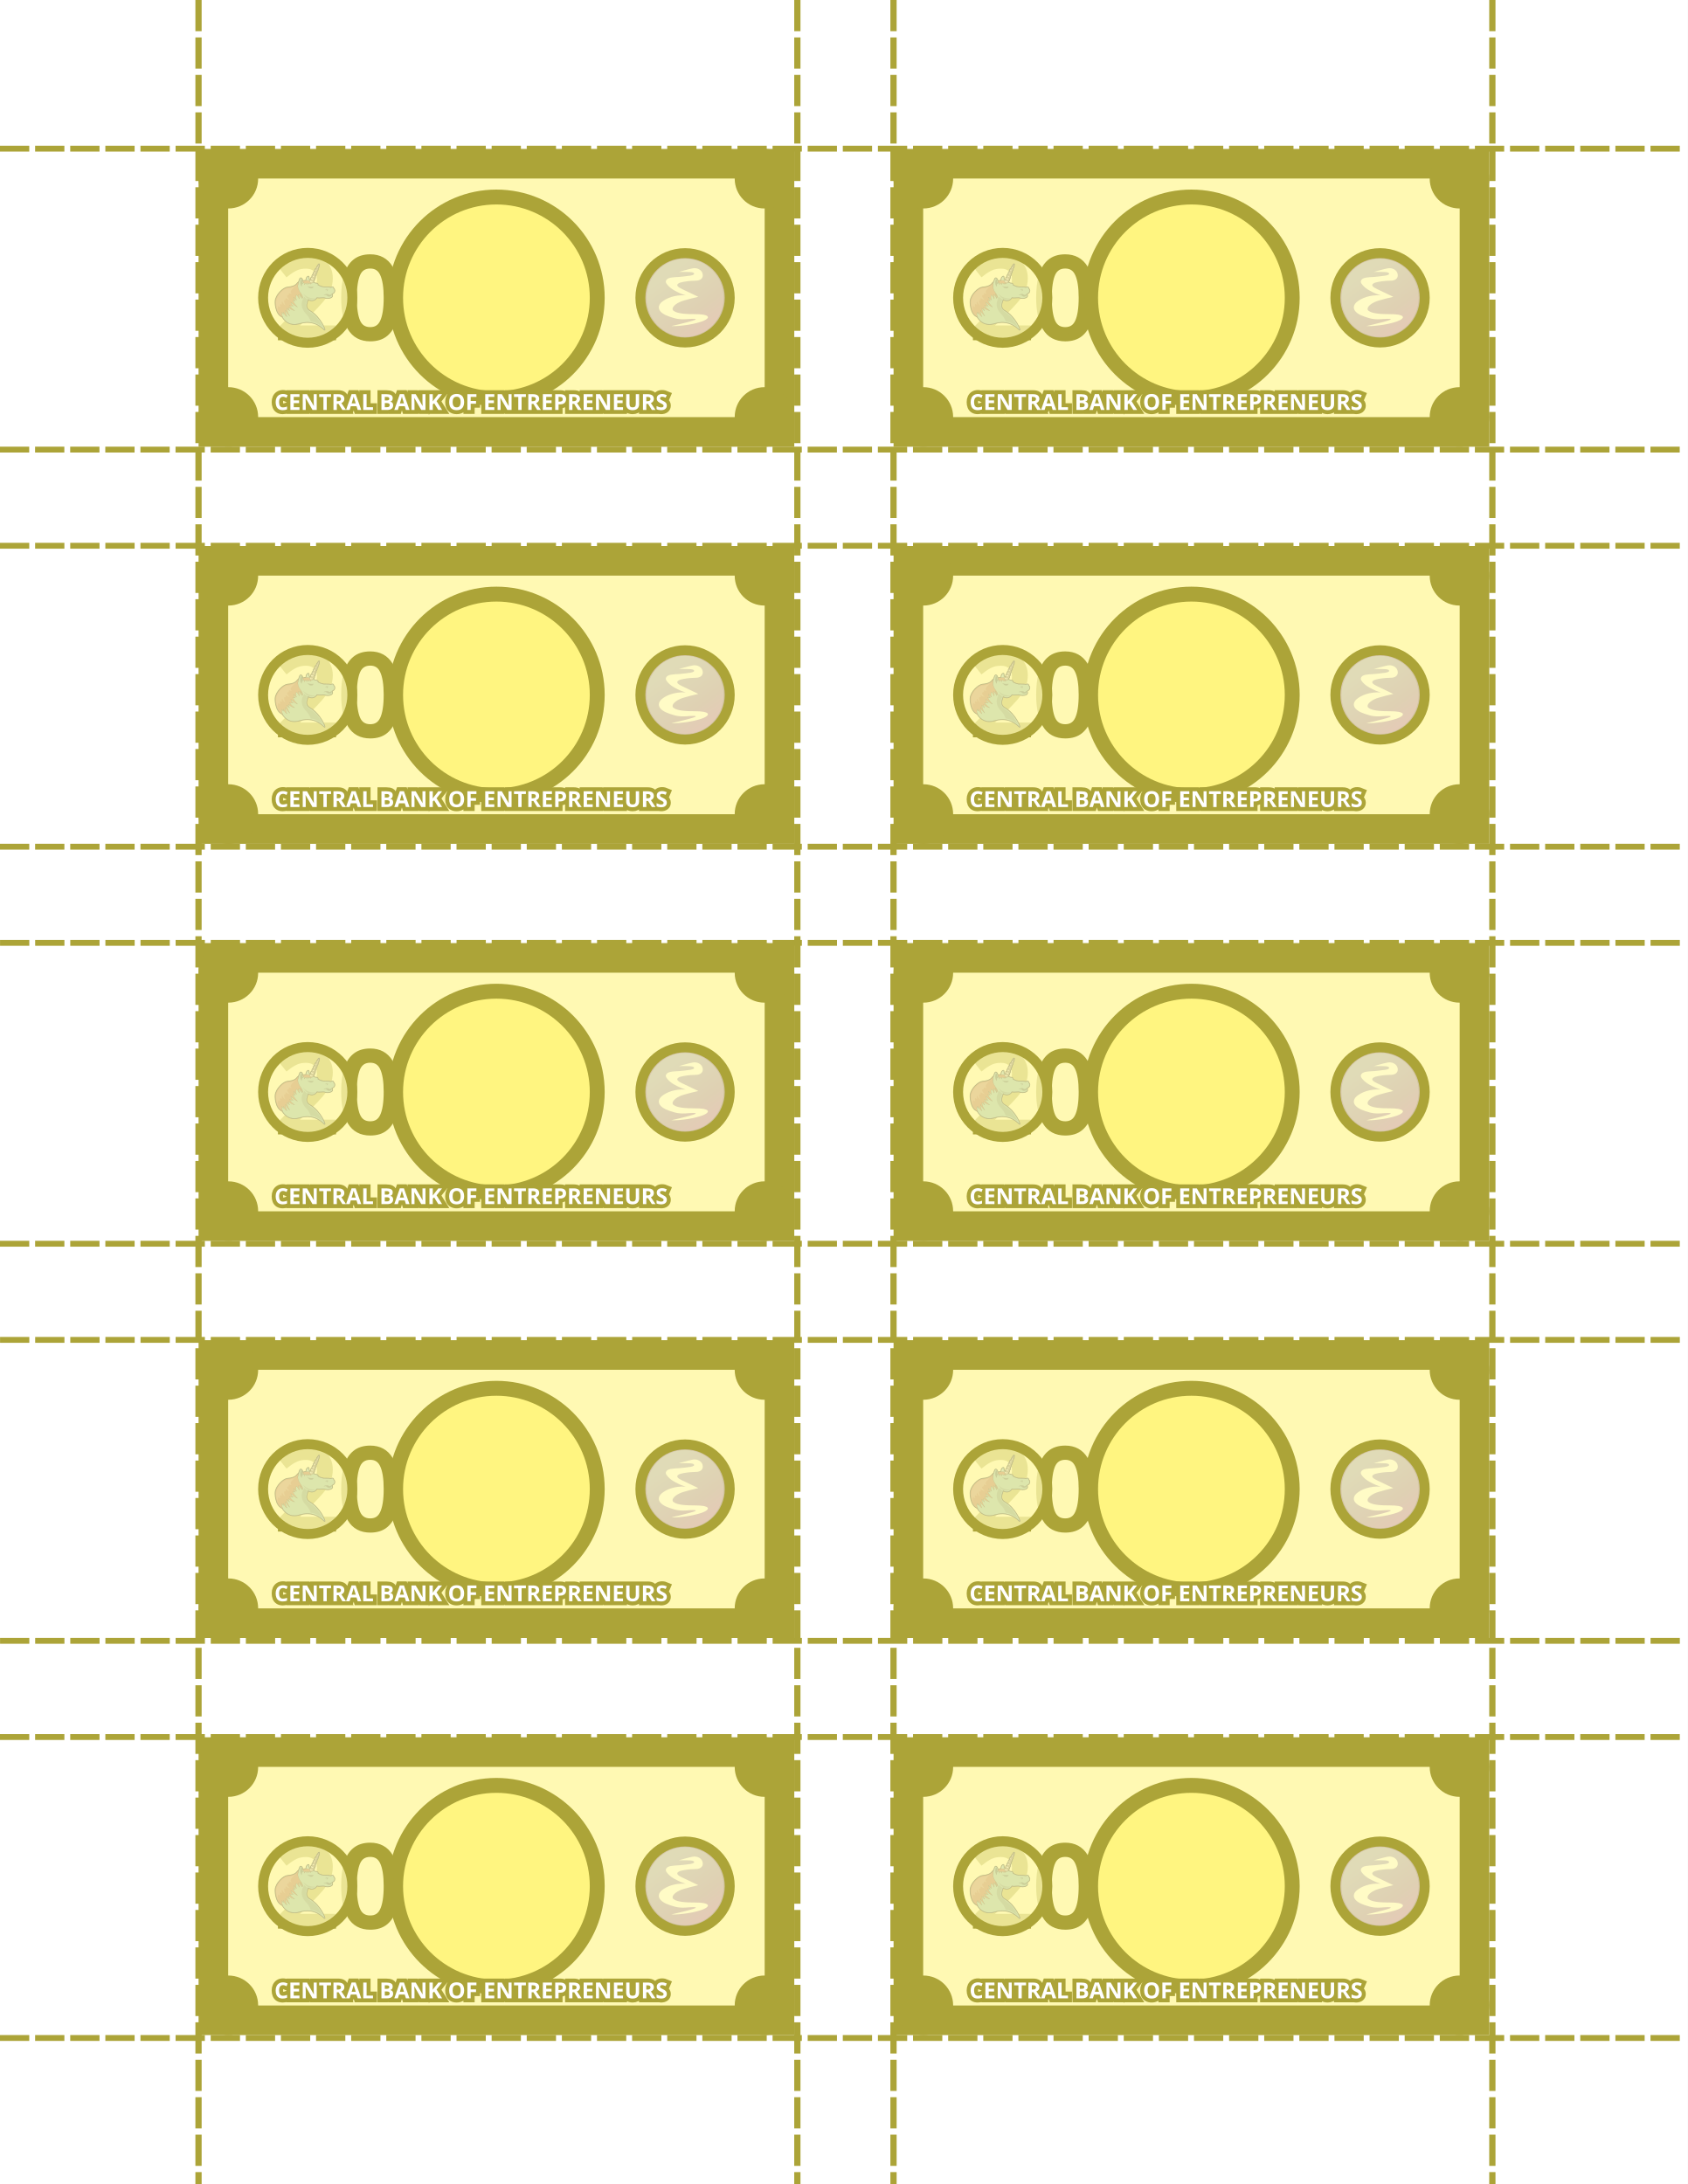
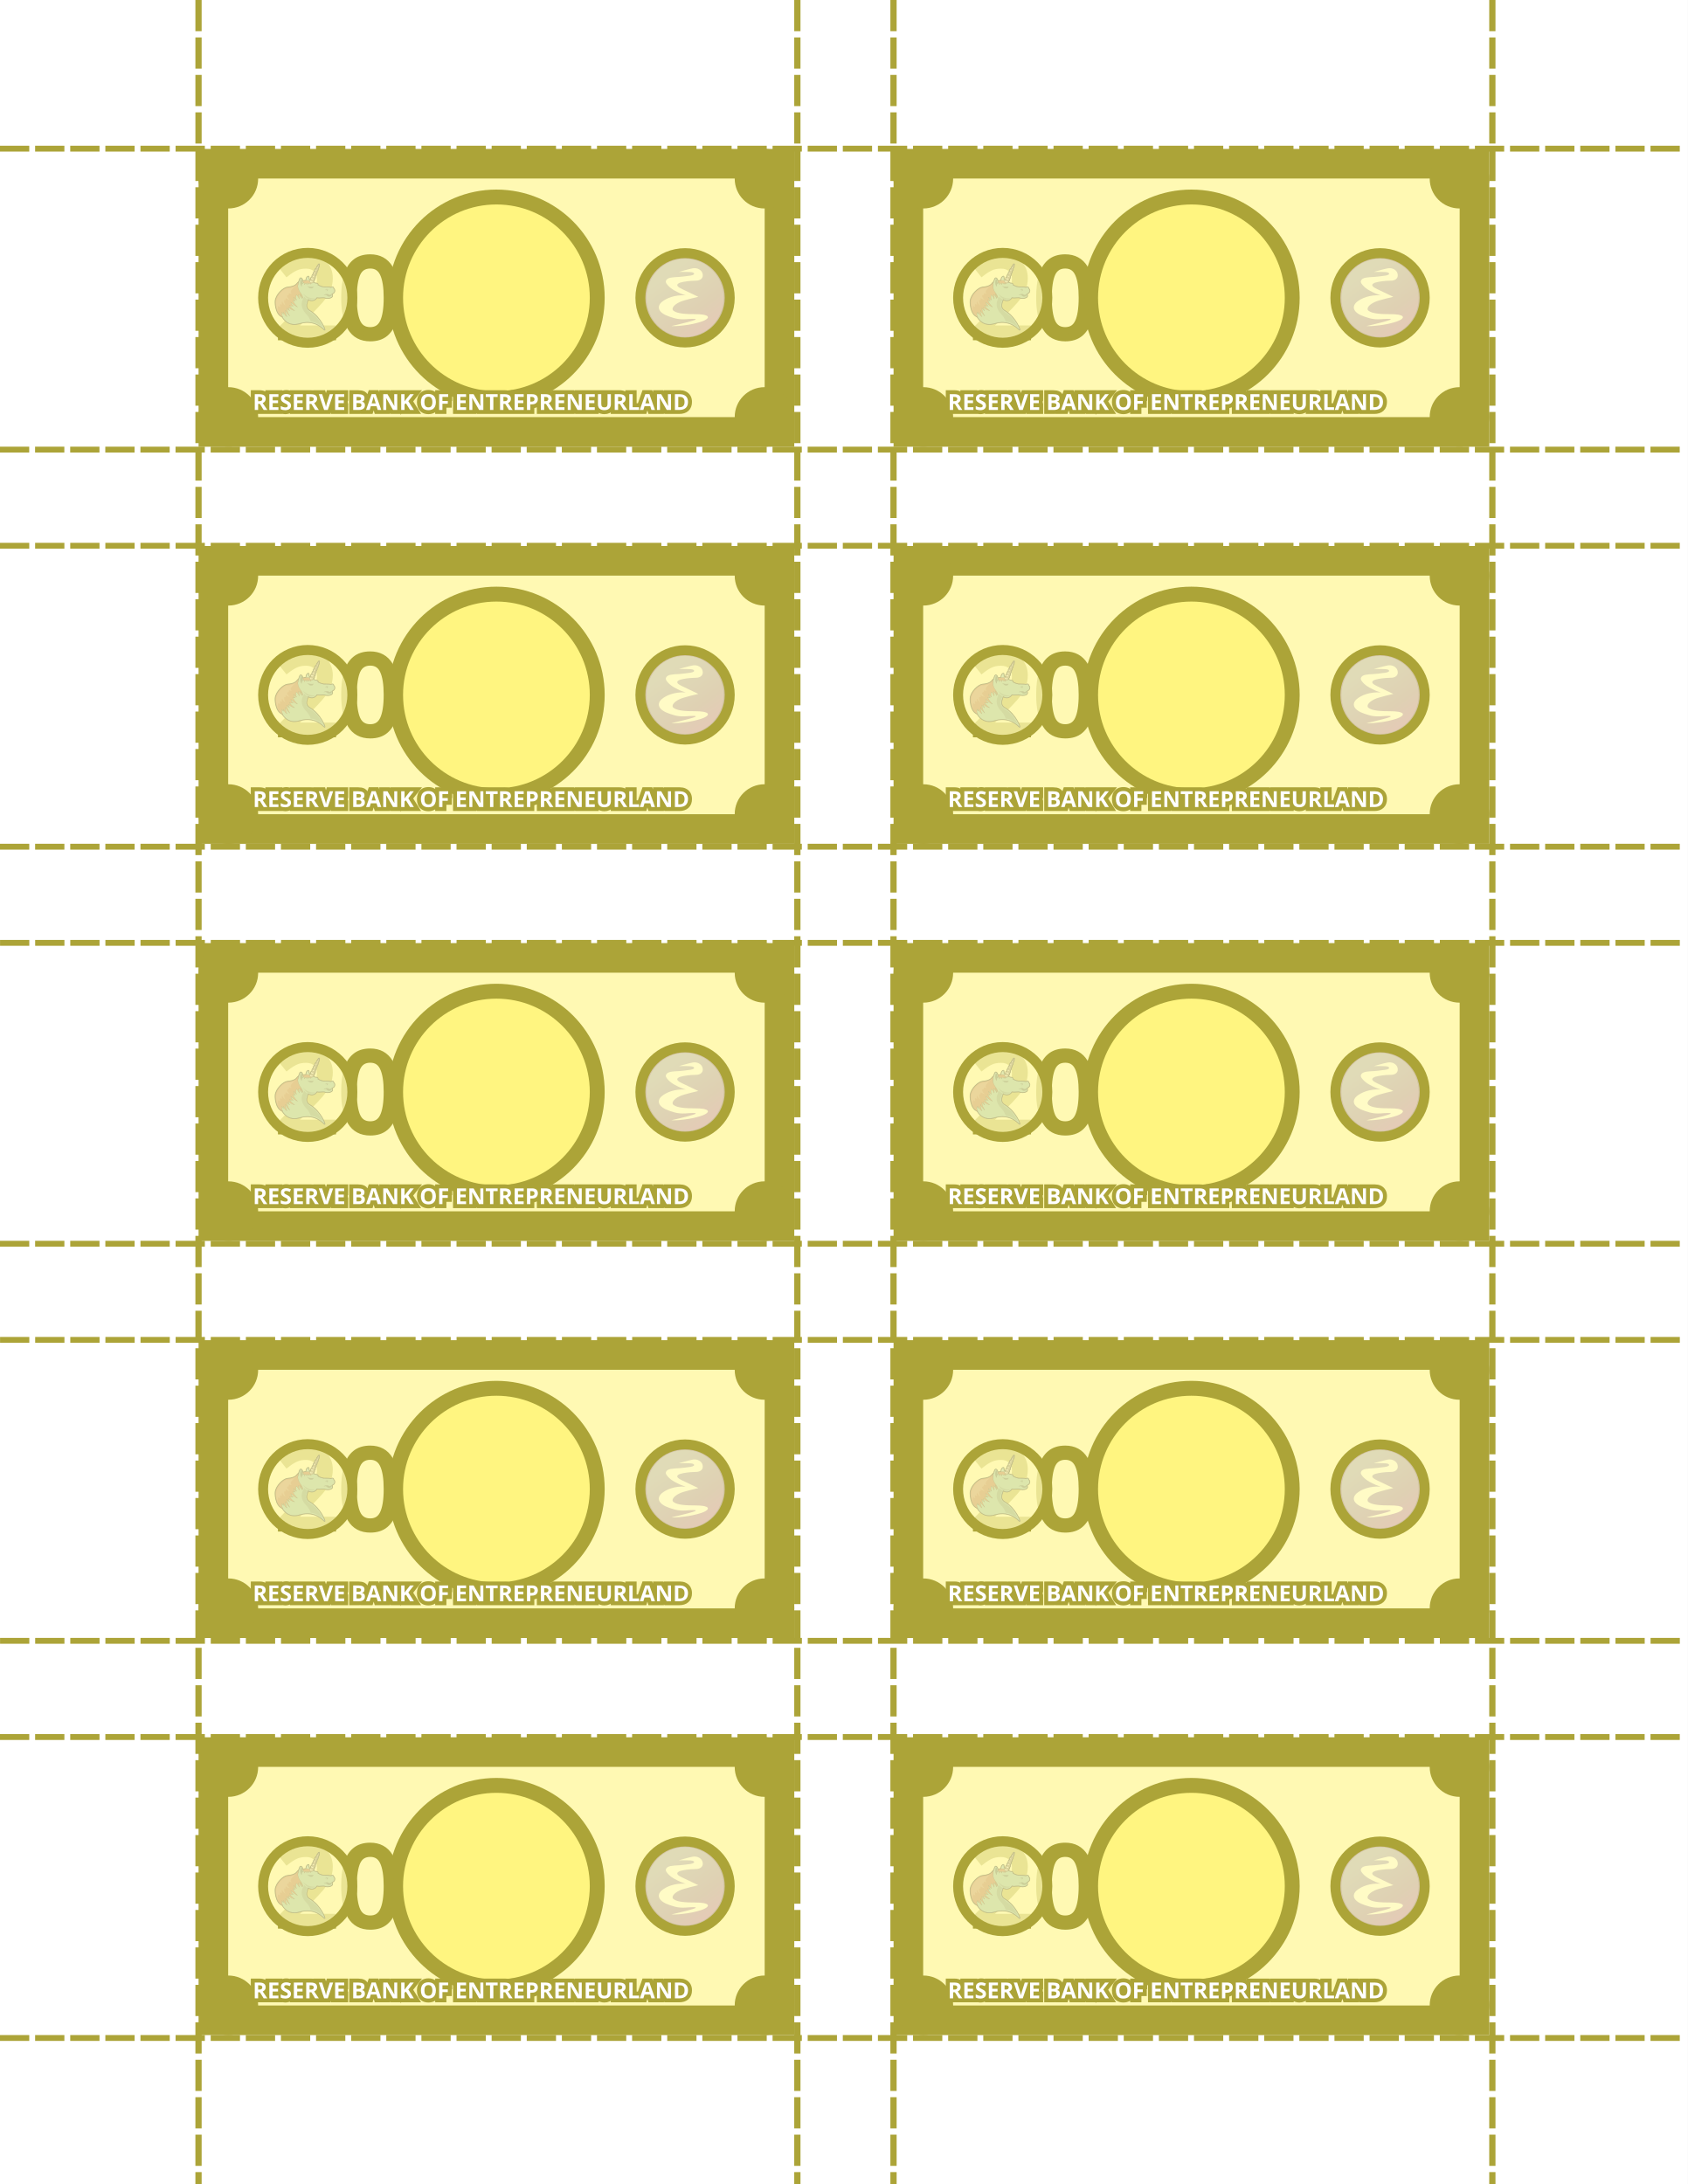
<svg xmlns="http://www.w3.org/2000/svg" xmlns:xlink="http://www.w3.org/1999/xlink" width="8.5in" height="11in" viewBox="0 0 215.9 279.4" version="1.1" id="svg1" xml:space="preserve">
  <defs id="defs1">
    <linearGradient id="swatch81">
      <stop style="stop-color:#c0b640;stop-opacity:1;" offset="0" id="stop81" />
    </linearGradient>
    <linearGradient id="swatch71">
      <stop style="stop-color:#000000;stop-opacity:1;" offset="0" id="stop71" />
    </linearGradient>
    <linearGradient id="swatch70">
      <stop style="stop-color:#ffffff;stop-opacity:1;" offset="0" id="stop70" />
    </linearGradient>
    <linearGradient id="swatch69">
      <stop style="stop-color:#fff580;stop-opacity:1;" offset="0" id="stop69" />
    </linearGradient>
    <linearGradient id="swatch68">
      <stop style="stop-color:#000000;stop-opacity:1;" offset="0" id="stop68" />
    </linearGradient>
    <linearGradient id="swatch67">
      <stop style="stop-color:#fff9b3;stop-opacity:0.75;" offset="0" id="stop67" />
    </linearGradient>
    <linearGradient id="swatch66">
      <stop style="stop-color:#aca438;stop-opacity:1;" offset="0" id="stop66" />
    </linearGradient>
    <linearGradient id="swatch65">
      <stop style="stop-color:#ffffff;stop-opacity:1;" offset="0" id="stop65" />
    </linearGradient>
    <linearGradient id="swatch64">
      <stop style="stop-color:#e48897;stop-opacity:1;" offset="0" id="stop64" />
    </linearGradient>
    <linearGradient id="swatch63">
      <stop style="stop-color:#a44857;stop-opacity:1;" offset="0" id="stop63" />
    </linearGradient>
    <linearGradient id="swatch62">
      <stop style="stop-color:#a44857;stop-opacity:1;" offset="0" id="stop62" />
    </linearGradient>
    <linearGradient id="swatch61">
      <stop style="stop-color:#efb7c0;stop-opacity:0.75;" offset="0" id="stop61" />
    </linearGradient>
    <linearGradient id="swatch47">
      <stop style="stop-color:#0e8547;stop-opacity:1;" offset="0" id="stop47" />
    </linearGradient>
    <linearGradient id="swatch46">
      <stop style="stop-color:#000000;stop-opacity:1;" offset="0" id="stop46" />
    </linearGradient>
    <linearGradient id="swatch42">
      <stop style="stop-color:#0e8547;stop-opacity:1;" offset="0" id="stop42" />
    </linearGradient>
    <linearGradient id="swatch36">
      <stop style="stop-color:#0e8547;stop-opacity:1;" offset="0" id="stop36" />
    </linearGradient>
    <linearGradient id="swatch33">
      <stop style="stop-color:#b8c4cc;stop-opacity:1;" offset="0" id="stop33" />
    </linearGradient>
    <linearGradient id="swatch32">
      <stop style="stop-color:#b8c4cc;stop-opacity:0.75;" offset="0" id="stop32" />
    </linearGradient>
    <linearGradient id="swatch31">
      <stop style="stop-color:#4a5d6b;stop-opacity:1;" offset="0" id="stop31" />
    </linearGradient>
    <linearGradient id="swatch30">
      <stop style="stop-color:#0e8547;stop-opacity:1;" offset="0" id="stop30" />
    </linearGradient>
    <linearGradient id="swatch29">
      <stop style="stop-color:#4a5d6b;stop-opacity:1;" offset="0" id="stop29" />
    </linearGradient>
    <linearGradient id="swatch28">
      <stop style="stop-color:#899caa;stop-opacity:1;" offset="0" id="stop28" />
    </linearGradient>
    <linearGradient id="swatch27">
      <stop style="stop-color:#13a967;stop-opacity:1;" offset="0" id="stop27" />
    </linearGradient>
    <linearGradient id="swatch26">
      <stop style="stop-color:#b1f7d9;stop-opacity:1;" offset="0" id="stop26" />
    </linearGradient>
    <linearGradient id="swatch25">
      <stop style="stop-color:#0e8547;stop-opacity:1;" offset="0" id="stop25" />
    </linearGradient>
    <linearGradient y2="300.74" x2="236.614" y1="-161.851" x1="-122.202" spreadMethod="pad" gradientTransform="matrix(0.08192422,0,0,0.07764193,75.01818,46.24182)" gradientUnits="userSpaceOnUse" id="linearGradient4245" xlink:href="#linearGradient4284" />
    <linearGradient id="linearGradient4284">
      <stop offset="0" style="stop-color:#8381c5;stop-opacity:1" id="stop4286" />
      <stop id="stop4290" style="stop-color:#7e55b3;stop-opacity:0.996" offset="0.566" />
      <stop offset="1" style="stop-color:#a52ecb;stop-opacity:0.992" id="stop4288" />
    </linearGradient>
    <linearGradient y2="66.018" x2="173.945" y1="396.607" x1="447.809" gradientTransform="matrix(0.09251715,0,0,0.09251715,52.23944,23.01467)" gradientUnits="userSpaceOnUse" id="linearGradient4247" xlink:href="#linearGradient4292" />
    <linearGradient id="linearGradient4292">
      <stop id="stop4294" offset="0" style="stop-color:#411f5d;stop-opacity:1" />
      <stop id="stop4296" offset="1" style="stop-color:#5b2a85;stop-opacity:1" />
    </linearGradient>
    <filter height="1.106" y="-0.053" width="1.107" x="-0.054" id="filter4350" style="color-interpolation-filters:sRGB">
      <feGaussianBlur id="feGaussianBlur4352" stdDeviation="8.785" />
    </filter>
    <pattern id="EMFhbasepattern" patternUnits="userSpaceOnUse" width="6" height="6" x="0" y="0" />
    <filter height="1.106" y="-0.053" width="1.107" x="-0.054" id="filter4350-1" style="color-interpolation-filters:sRGB">
      <feGaussianBlur id="feGaussianBlur4352-1" stdDeviation="8.785" />
    </filter>
    <filter height="1.106" y="-0.053" width="1.107" x="-0.054" id="filter4350-1-6" style="color-interpolation-filters:sRGB">
      <feGaussianBlur id="feGaussianBlur4352-1-0" stdDeviation="8.785" />
    </filter>
    <filter height="1.106" y="-0.053" width="1.107" x="-0.054" id="filter4350-1-7" style="color-interpolation-filters:sRGB">
      <feGaussianBlur id="feGaussianBlur4352-1-1" stdDeviation="8.785" />
    </filter>
    <filter height="1.106" y="-0.053" width="1.107" x="-0.054" id="filter4350-1-6-9" style="color-interpolation-filters:sRGB">
      <feGaussianBlur id="feGaussianBlur4352-1-0-9" stdDeviation="8.785" />
    </filter>
    <linearGradient id="linearGradient4-8" gradientTransform="scale(0.9950707,1.004954)" x1="53.657" y1="24.04" x2="98.84" y2="24.04" gradientUnits="userSpaceOnUse">
      <stop offset="0" style="stop-color:#8381c5;stop-opacity:1" id="stop1" />
      <stop id="stop2" style="stop-color:#7e55b3;stop-opacity:0.996" offset="0.566" />
      <stop offset="1" style="stop-color:#a52ecb;stop-opacity:0.992" id="stop3" />
    </linearGradient>
    <filter height="1.106" y="-0.053" width="1.107" x="-0.054" id="filter4350-1-6-9-7" style="color-interpolation-filters:sRGB">
      <feGaussianBlur id="feGaussianBlur4352-1-0-9-2" stdDeviation="8.785" />
    </filter>
    <filter height="1.106" y="-0.053" width="1.107" x="-0.054" id="filter4350-1-7-1" style="color-interpolation-filters:sRGB">
      <feGaussianBlur id="feGaussianBlur4352-1-1-5" stdDeviation="8.785" />
    </filter>
    <filter height="1.106" y="-0.053" width="1.107" x="-0.054" id="filter4350-1-6-9-1" style="color-interpolation-filters:sRGB">
      <feGaussianBlur id="feGaussianBlur4352-1-0-9-6" stdDeviation="8.785" />
    </filter>
    <filter height="1.106" y="-0.053" width="1.107" x="-0.054" id="filter4350-1-7-8" style="color-interpolation-filters:sRGB">
      <feGaussianBlur id="feGaussianBlur4352-1-1-2" stdDeviation="8.785" />
    </filter>
    <filter height="1.106" y="-0.053" width="1.107" x="-0.054" id="filter4350-1-6-9-4" style="color-interpolation-filters:sRGB">
      <feGaussianBlur id="feGaussianBlur4352-1-0-9-5" stdDeviation="8.785" />
    </filter>
    <filter height="1.106" y="-0.053" width="1.107" x="-0.054" id="filter4350-1-7-6" style="color-interpolation-filters:sRGB">
      <feGaussianBlur id="feGaussianBlur4352-1-1-8" stdDeviation="8.785" />
    </filter>
    <clipPath clipPathUnits="userSpaceOnUse" id="clipPath25">
      <rect style="fill:#ff0000;stroke:none;stroke-width:3;stroke-linecap:square;stroke-linejoin:miter;paint-order:stroke markers fill;stop-color:#000000" id="rect25-8" width="78" height="45.033" x="763.613" y="452.824" />
    </clipPath>
    <rect x="74.854" y="-35.632" width="150.536" height="28.174" id="rect17" />
    <rect x="69.606" y="-38.394" width="143.079" height="16.02" id="rect16" />
    <rect x="52.481" y="-37.289" width="204.95" height="16.849" id="rect1" />
    <filter height="1.106" y="-0.053" width="1.107" x="-0.054" id="filter4350-2" style="color-interpolation-filters:sRGB">
      <feGaussianBlur id="feGaussianBlur4352-3" stdDeviation="8.785" />
    </filter>
    <linearGradient xlink:href="#swatch66" id="linearGradient29" x1="24.392" y1="38.343" x2="55.104" y2="38.343" gradientUnits="userSpaceOnUse" />
    <linearGradient xlink:href="#swatch67" id="linearGradient33" x1="59.848" y1="39.704" x2="71.001" y2="39.704" gradientUnits="userSpaceOnUse" />
    <linearGradient xlink:href="#swatch67" id="linearGradient34" x1="9.001" y1="39.704" x2="20.153" y2="39.704" gradientUnits="userSpaceOnUse" />
    <linearGradient xlink:href="#swatch66" id="linearGradient36" x1="9.001" y1="39.704" x2="20.153" y2="39.704" gradientUnits="userSpaceOnUse" />
    <linearGradient xlink:href="#swatch66" id="linearGradient41" gradientUnits="userSpaceOnUse" x1="59.848" y1="39.704" x2="71.001" y2="39.704" />
    <linearGradient xlink:href="#swatch66" id="linearGradient42" x1="259.818" y1="147.28" x2="288.618" y2="147.28" gradientUnits="userSpaceOnUse" />
    <linearGradient xlink:href="#swatch66" id="linearGradient43" x1="0.618" y1="147.28" x2="29.418" y2="147.28" gradientUnits="userSpaceOnUse" />
    <linearGradient xlink:href="#swatch66" id="linearGradient44" x1="259.818" y1="32.08" x2="288.618" y2="32.08" gradientUnits="userSpaceOnUse" />
    <linearGradient xlink:href="#swatch66" id="linearGradient45" x1="2.301" y1="26.399" x2="9.001" y2="26.399" gradientUnits="userSpaceOnUse" />
    <linearGradient xlink:href="#swatch66" id="linearGradient47" x1="190.494" y1="139.7" x2="191.293" y2="139.7" gradientUnits="userSpaceOnUse" />
    <linearGradient xlink:href="#swatch66" id="linearGradient48" x1="101.594" y1="139.7" x2="102.393" y2="139.7" gradientUnits="userSpaceOnUse" />
    <linearGradient xlink:href="#swatch66" id="linearGradient49" x1="113.894" y1="139.7" x2="114.692" y2="139.7" gradientUnits="userSpaceOnUse" />
    <linearGradient xlink:href="#swatch66" id="linearGradient50" x1="24.994" y1="139.7" x2="25.792" y2="139.7" gradientUnits="userSpaceOnUse" />
    <linearGradient xlink:href="#swatch66" id="linearGradient51" x1="-7.3689051e-08" y1="222.219" x2="215.519" y2="222.219" gradientUnits="userSpaceOnUse" />
    <linearGradient xlink:href="#swatch66" id="linearGradient52" x1="-7.3689051e-08" y1="260.72" x2="215.519" y2="260.72" gradientUnits="userSpaceOnUse" />
    <linearGradient xlink:href="#swatch66" id="linearGradient53" x1="0.007" y1="171.411" x2="215.526" y2="171.411" gradientUnits="userSpaceOnUse" />
    <linearGradient xlink:href="#swatch66" id="linearGradient54" x1="0.007" y1="209.912" x2="215.526" y2="209.912" gradientUnits="userSpaceOnUse" />
    <linearGradient xlink:href="#swatch66" id="linearGradient55" x1="2.6836346e-09" y1="159.111" x2="215.525" y2="159.111" gradientUnits="userSpaceOnUse" />
    <linearGradient xlink:href="#swatch66" id="linearGradient56" x1="0.006" y1="120.619" x2="215.539" y2="120.619" gradientUnits="userSpaceOnUse" />
    <linearGradient xlink:href="#swatch66" id="linearGradient57" x1="0" y1="69.818" x2="215.519" y2="69.818" gradientUnits="userSpaceOnUse" />
    <linearGradient xlink:href="#swatch66" id="linearGradient58" x1="0" y1="108.318" x2="215.519" y2="108.318" gradientUnits="userSpaceOnUse" />
    <linearGradient xlink:href="#swatch66" id="linearGradient59" x1="-0.006" y1="57.518" x2="215.519" y2="57.518" gradientUnits="userSpaceOnUse" />
    <linearGradient xlink:href="#swatch66" id="linearGradient60" x1="-0" y1="19.018" x2="215.532" y2="19.018" gradientUnits="userSpaceOnUse" />
    <linearGradient xlink:href="#swatch61" id="linearGradient63" x1="-195.018" y1="-89.68" x2="-94.218" y2="-89.68" gradientUnits="userSpaceOnUse" />
    <linearGradient xlink:href="#swatch65" id="linearGradient65" x1="47.712" y1="122.486" x2="240.438" y2="122.486" gradientUnits="userSpaceOnUse" />
    <linearGradient xlink:href="#swatch66" id="linearGradient68" x1="49.392" y1="122.486" x2="238.758" y2="122.486" gradientUnits="userSpaceOnUse" />
    <linearGradient xlink:href="#swatch69" id="linearGradient69" x1="24.392" y1="38.343" x2="55.104" y2="38.343" gradientUnits="userSpaceOnUse" />
    <linearGradient xlink:href="#swatch66" id="linearGradient79" gradientUnits="userSpaceOnUse" gradientTransform="translate(0.3207898)" x1="30.813" y1="38.343" x2="48.042" y2="38.343" />
    <linearGradient xlink:href="#swatch66" id="linearGradient80" gradientUnits="userSpaceOnUse" gradientTransform="translate(0.3207898)" x1="31.236" y1="38.343" x2="47.619" y2="38.343" />
    <linearGradient xlink:href="#swatch66" id="linearGradient81" x1="0.618" y1="89.68" x2="288.617" y2="89.68" gradientUnits="userSpaceOnUse" />
  </defs>
  <g id="layer4">
    <rect style="fill:#ffffff;fill-opacity:1;stroke:none;stroke-width:0.026;stroke-linecap:square;paint-order:stroke fill markers" id="rect3" width="215.9" height="279.4" x="0" y="0" />
  </g>
  <g id="layer1">
    <g id="g3" transform="matrix(0.2645833,0,0,0.2645833,25.4,19.05)">
      <g id="g1" transform="translate(-0.6175675,-17.68023)">
        <rect style="display:inline;fill:#fff9b3;fill-opacity:1;stroke:url(#linearGradient81);stroke-width:14.313;stroke-dasharray:none;stroke-opacity:1;paint-order:markers fill stroke" id="rect2" width="273.686" height="129.686" x="7.774" y="24.837" />
        <g id="g5" transform="matrix(3.40826,0,0,3.40826,9.145188,-41.00103)" style="display:inline;stroke-width:2.113;stroke-dasharray:none">
          <circle style="fill:url(#linearGradient69);stroke:url(#linearGradient29);stroke-opacity:1;paint-order:markers fill stroke;fill-opacity:1" id="path3" cx="39.748" cy="38.343" r="14.3" />
          <text xml:space="preserve" style="font-style:normal;font-variant:normal;font-weight:bold;font-stretch:normal;font-size:15.648px;font-family:'Overpass Mono';-inkscape-font-specification:'Overpass Mono Bold';text-align:start;writing-mode:lr-tb;direction:ltr;text-anchor:start;fill:url(#linearGradient79);stroke:url(#linearGradient80);stroke-width:0.845;stroke-dasharray:none;paint-order:markers fill stroke" x="39.756" y="43.937" id="text3">
            <tspan id="tspan3" x="39.756" y="43.937" style="font-style:normal;font-variant:normal;font-weight:normal;font-stretch:normal;font-size:15.648px;font-family:'Noto Sans';-inkscape-font-specification:'Noto Sans';text-align:center;text-anchor:middle;fill:url(#linearGradient79);fill-opacity:1;stroke:url(#linearGradient80)">20</tspan>
          </text>
        </g>
        <ellipse style="display:inline;fill:#0e8547;fill-opacity:1;stroke:none;stroke-width:0;stroke-linecap:square;stroke-dasharray:none;stroke-opacity:1;paint-order:stroke fill markers" id="path18" cx="-529.089" cy="-5.522" rx="14.4" ry="0" transform="scale(-1,1)" />
        <ellipse style="display:inline;fill:url(#linearGradient45);fill-opacity:1;stroke-width:0.515;stroke-linecap:square;stroke-dasharray:2.059, 1.03;paint-order:stroke fill markers" id="path15" cx="5.651" cy="26.399" rx="3.35" ry="3.326" transform="matrix(4.299104,0,0,4.329129,-9.276734,-82.20404)" />
        <circle style="fill:url(#linearGradient44);fill-opacity:1;stroke-width:2.221;stroke-linecap:square;stroke-dasharray:8.884, 4.442;paint-order:stroke fill markers" id="path15-8" cx="274.218" cy="32.08" r="14.4" />
        <circle style="fill:url(#linearGradient43);fill-opacity:1;stroke-width:2.221;stroke-linecap:square;stroke-dasharray:8.884, 4.442;paint-order:stroke fill markers" id="path15-8-1" cx="15.018" cy="147.28" r="14.4" />
        <circle style="fill:url(#linearGradient42);fill-opacity:1;stroke-width:2.221;stroke-linecap:square;stroke-dasharray:8.884, 4.442;paint-order:stroke fill markers" id="path15-8-1-2" cx="274.218" cy="147.28" r="14.4" />
      </g>
      <g id="layer1-4" transform="matrix(4.299104,0,0,4.329129,-9.894301,-99.88427)">
        <g id="g2" transform="matrix(0.04694568,0,0,0.04694568,14.47833,37.84008)">
          <path fill="#a04d32" stroke="#000000" stroke-width="3" d="m 64.049,17.456 c -0.205,-3.15 -2.842,-4.366 -5.993,-2.125 -7.22,-1.297 -14.305,-0.687 -17.8,-0.981 -7.662,-1.073 -14.041,-5.128 -14.041,-5.128 0.932,-1.239 0.486,-3.917 -5.498,-4.101 -1.646,-0.542 -3.336,-1.327 -4.933,-1.979 0.544,-1.145 -0.133,-2.836 -0.133,-2.836 2.435,-0.672 2.808,-3.842 1.848,-5.709 3.106,0.084 2.612,-4.718 2.183,-6.381 2.435,-0.923 2.77,-3.831 1.763,-6.129 2.938,-0.671 3.022,-4.114 2.77,-6.548 3.023,-0.168 2.604,-5.457 2.604,-6.549 2.604,-1.679 2.016,-3.946 2.425,-6.573 1.605,-3.25 -0.577,-4.173 -2.116,-0.71 -1.651,3.001 -3.77,4.311 -3.75,6.528 0.755,1.259 -5.625,3.106 -3.61,7.052 -1.428,1.763 -4.785,4.03 -3.592,6.733 -0.606,1.326 -4.888,4.433 -3.041,7.371 -4.03,2.687 -3.79,3.335 -2.938,5.793 -1.147,0.736 -2.318,1.862 -2.995,3.094 -1.32,-1.568 -2.603,-4.429 -2.584,-8.294 0,-3.275 -6.1,0.318 -6.1,6.784 0,0.556 -0.056,1.061 -0.134,1.542 -2.11,0.243 -4.751,0.707 -8.08,1.494 -0.106,0.073 -0.157,0.186 -0.182,0.316 a 8.704,8.704 0 0 1 -0.277,-1.553 c -0.582,-3.79 -4.934,-9.56 -7.057,-2.434 -1.096,2.611 -1.74,4.392 -2.115,5.789 v 0 c 0,0 -0.336,0.226 -0.957,0.61 -2.62,1.622 -3.562,6.686 -13.075,9.883 -3.211,1.079 -7.4,1.945 -12.96,2.395 -9.57,0.773 -27.887,17.314 -29.114,33.097 -0.283,3.964 0.31,13.737 3.596,22.31 l 0.005,0.02 c 0.015,0.042 0.032,0.081 0.048,0.122 0.052,0.134 0.103,0.267 0.156,0.398 0.28,0.718 0.579,1.405 0.895,2.062 1.885,4.028 4.46,7.59 7.934,9.882 a 25.252,25.252 0 0 0 4.372,2.762 c 5.907,9.749 18.442,22.252 42.075,14.859 36.255,-10.284 56.263,13.809 58.568,15.5 3.399,3.433 -8.786,-29.835 -34.587,-44.788 -15.253,-8.322 -5.678,-22.656 -4.585,-27.718 0,0 12.227,8.557 21.087,-4.52 8.004,2.062 13.367,-1.462 20.25,1.03 4.184,1.833 21.77,0.726 15.235,-9.104 4.11,-2.683 4.544,-1.815 6.6,-5.9 1.104,-4.952 -1.403,-6.012 -2.167,-7.366 z m -70.293,-13.299 c -0.041,0.018 -0.086,0.04 -0.125,0.056 0.039,-0.034 0.075,-0.062 0.115,-0.102 z m -13.413,4.523 c -0.073,0.429 -0.143,0.829 -0.212,1.216 0.037,-0.832 0.085,-1.714 0.143,-2.646 0.024,0.435 0.05,0.904 0.069,1.43 z m 10.693,-6.333 c 0.746,1.124 1.662,2.179 1.662,2.179 0,0 -0.875,-0.79 -1.662,-2.179 z" id="path1-1" />
          <path fill="#77aa99" stroke="#000000" stroke-width="0.5" d="m -62.902,75.642 c 0,0 10.02,36.105 46.549,24.68 36.255,-10.284 56.263,13.809 58.568,15.5 3.399,3.433 -8.786,-29.835 -34.587,-44.788 -15.253,-8.322 -5.678,-22.656 -4.585,-27.718 0,0 12.227,8.557 21.087,-4.52 8.004,2.062 13.367,-1.462 20.25,1.03 4.184,1.833 21.77,0.726 15.235,-9.104 4.11,-2.683 4.544,-1.815 6.6,-5.9 1.105,-4.952 -1.402,-6.011 -2.166,-7.366 -0.205,-3.15 -2.842,-4.366 -5.993,-2.125 -7.22,-1.297 -14.305,-0.687 -17.8,-0.981 -7.662,-1.073 -14.041,-5.128 -14.041,-5.128 0.932,-1.239 0.486,-3.917 -5.498,-4.101 -3.287,-1.082 -6.752,-3.136 -9.288,-3.162 -2.567,0 -2.914,-2.537 -2.914,-2.537 -1.606,-0.87 -3.924,-4.252 -3.9,-9.438 0,-3.275 -6.098,0.318 -6.098,6.784 0,6.466 -5.818,7.758 -5.818,7.758 0,0 -2.55,-2.281 -2.855,-5.958 -0.582,-3.79 -4.934,-9.56 -7.057,-2.434 -3.226,7.646 -3.485,9.43 -4.115,13.154 -1.31,7.711 -0.345,8.012 -0.345,8.012 l -32.824,23.43 z" id="path2-13" />
          <path fill="#314b49" stroke="#314b49" stroke-width="0.75" stroke-linecap="round" stroke-linejoin="round" d="m 14.76,14.222 c 1.549,-0.562 0.897,-0.415 1.153,-0.581 -2.96,0.575 -9.635,0.614 -14.317,-1.133 0.392,0.23 2.568,0.962 2.845,1.128 0.218,0.715 0.1,1.438 2.932,2.709 2.559,0.793 5.845,0.461 6.835,-0.529 0.109,-1.684 0.126,-1.065 0.553,-1.594 z" id="path3-5" />
          <path fill="#314b49" stroke="#314b49" stroke-width="0.5" d="m 47.129,33.368 c -2.83,-2.085 -4.881,-0.264 -6.47,-0.413 0.99,-0.645 3.763,-2.062 8.246,-2.062 2.532,0 3.879,2.196 5.57,2.207 1.14,0.007 4.472,-1.71 5.14,-2.378 -0.97,0.838 0.454,1.755 -0.49,3.003 -0.281,0.359 -0.836,1.511 -2.662,2.051 -2.05,0.971 -5.411,1.762 -9.334,-2.408 z" id="path4" />
          <path fill="#314b49" d="m -14.418,-4.578 c 0,0 -3.355,7.996 0.312,15.329 3.667,7.333 0.522,-6.829 4.688,-4.162 3.397,0.385 -2.387,-3.215 -2.033,-7.819 -0.176,-2.892 -1.77,-5.194 -2.967,-3.348 z m 64.404,26.384 c 0,1.121 -1.363,2.03 -3.045,2.03 3.573,-1.121 -0.201,-4.653 -3.045,-2.03 0,-1.121 1.363,-2.03 3.045,-2.03 1.682,0 3.045,0.909 3.045,2.03 z" id="path5" />
          <path fill="#314b49" d="m 44.819,19.222 c 3.772,-0.231 6.336,0.323 5.536,3.138 0.548,-1.126 1.292,-2.83 -1.046,-3.507 -1.746,-0.388 -3.3,-0.378 -4.49,0.369 z" id="path6" />
          <path fill="#a04d32" stroke="#000000" stroke-width="0.5" d="m -9.421,40.623 c 0,-3.521 -1.51,-7.166 -7.04,-14.583 -1.635,-2.192 -2.62,-4.336 -3.211,-6.275 -1.401,-3.295 -3.426,-8.019 -0.613,-17.233 0,0 0.62,-0.384 0,0 -2.62,1.622 -3.562,6.686 -13.075,9.883 -3.211,1.079 -7.4,1.945 -12.96,2.395 -9.568,0.773 -27.886,17.314 -29.113,33.097 -0.283,3.964 0.31,13.737 3.596,22.31 l 0.005,0.02 c 0.015,0.042 0.032,0.081 0.048,0.122 0.052,0.134 0.103,0.267 0.156,0.398 0.28,0.718 0.579,1.405 0.895,2.062 1.885,4.028 4.46,7.59 7.934,9.882 3.084,2.404 5.606,3.306 5.606,3.306 -2.588,-3.578 -3.77,-7.562 -2.263,-12.32 0.65,2.637 1.903,4.162 3.646,4.777 -0.615,-1.884 -0.827,-3.549 0,-4.651 2.567,6.734 5.353,9.031 8.17,10.686 -2.63,-4.914 -4.031,-10.005 -3.77,-15.337 2.569,6.028 6.596,9.945 10.56,13.954 -3.78,-5.966 -6.911,-12.104 -6.977,-19.046 1.693,2.778 3.935,4.932 6.6,6.601 -1.683,-2.709 -2.505,-5.51 -2.263,-8.423 4.424,4.945 9.36,6.607 14.332,8.046 -5.197,-3.625 -9.843,-7.537 -12.32,-12.572 2.972,1.464 5.948,1.693 8.926,1.383 -3.706,-1.872 -5.07,-5.252 -5.783,-9.052 5.177,5.279 10.587,8.827 16.09,11.692 -5.455,-5.26 -9.478,-10.65 -11.565,-16.218 2.1,1.18 4.157,1.736 6.16,1.509 -2.766,-3.124 -3.465,-6.182 -4.211,-9.241 2.637,3.916 4.959,6.022 7.103,7.103 -2.19,-4.482 -2.034,-8.432 -0.503,-12.068 2.524,1.675 4.902,4.295 6.915,9.303 0.73,-2.386 -0.447,-6.364 -1.886,-10.56 2.175,0.622 4.779,3.351 8.17,9.932 -0.33,-3.865 -2.138,-7.775 -4.147,-11.692 3.027,3.51 7.557,12.713 6.788,10.81 z" id="path7" />
          <path fill="#796958" stroke="#000000" stroke-width="0.5" d="m 6.92,1.565 c 0,0 -0.252,7.472 6.717,2.603 3.61,0.084 2.015,-3.862 2.015,-3.862 2.435,-0.672 2.808,-3.842 1.848,-5.709 3.106,0.084 2.612,-4.718 2.183,-6.381 2.435,-0.923 2.77,-3.831 1.763,-6.129 2.938,-0.671 3.022,-4.114 2.77,-6.548 3.023,-0.168 2.604,-5.457 2.604,-6.549 2.604,-1.679 2.016,-3.946 2.425,-6.573 1.605,-3.25 -0.577,-4.173 -2.116,-0.71 -1.651,3.001 -3.77,4.311 -3.75,6.528 0.755,1.259 -5.625,3.106 -3.61,7.052 -1.428,1.763 -4.785,4.03 -3.592,6.733 -0.606,1.326 -4.888,4.433 -3.041,7.371 -4.03,2.687 -3.79,3.335 -2.938,5.793 -2.155,1.38 -4.41,4.131 -3.278,6.381 z" id="path8" />
          <path fill="#ffffff" d="m 24.744,-33.698 c 0,0 -0.735,1.324 -0.735,2.133 0,0.809 2.185,0.568 2.927,-0.227 -1.625,0.024 -2.965,0.289 -2.192,-1.906 z m -4.261,6.27 c 0,0 -0.812,1.068 -0.183,2.316 0.392,0.98 2.807,0.962 3.549,0.167 -1.625,0.024 -4.14,-0.287 -3.366,-2.483 z m -3.135,6.455 c 0,0 -0.998,1.346 -0.492,2.602 0,0.809 2.838,0.956 3.58,0.161 -1.625,0.022 -3.645,-0.489 -3.088,-2.763 z m -3.078,7.162 c 0,0 -1.402,1.542 -0.148,2.945 1.438,0.809 3.744,0.049 4.486,-0.746 -1.625,0.022 -4.894,0.076 -4.337,-2.199 z m -3.004,5.721 c 0,0 -1.575,1.414 -0.02,3.312 1.438,0.809 4.57,0.198 5.312,-0.597 -1.624,0.024 -5.99,-1.346 -5.292,-2.715 z m -3.147,6.741 c 0,0 -1.403,1.542 -0.15,2.945 1.439,0.809 6.037,-0.186 6.779,-0.981 -1.625,0.023 -7.185,0.311 -6.63,-1.964 z" id="path9" />
          <path fill="#a04d32" stroke="#000000" stroke-width="0.5" d="m 7.002,1.679 c -0.45,-0.45 -0.534,-0.896 -0.367,-1.718 0,0 0.369,-4.107 -16.333,-0.158 -1.072,0.74 2.396,4.722 2.396,4.722 0,0 0.418,0.215 1.047,-0.415 0.253,1.123 0.852,4.081 0.233,4.579 1.245,-0.771 1.868,-1.946 1.676,-4.125 2.122,0.461 3.742,1.64 4.692,3.779 0.304,-1.4 0.603,-2.799 -0.384,-4.126 2.182,0.285 3.88,1.496 5.362,3.124 0.22,-0.933 0.354,-1.883 0,-2.931 1.39,0.473 2.587,1.607 3.71,2.988 0,0 0.21,-3.862 -2.032,-5.719 z" id="path10" />
          <path opacity="0.26" d="m -9.02,29.325 c 0,0 6.76,13.59 17.595,13.991 10.834,0.401 10.834,-2.73 10.834,-2.73 0,0 -15.527,3.048 -28.43,-11.261 z m 3.155,7.694 c 2.279,3.104 4.856,5.221 7.722,6.382 0,0 -7.365,11.108 -3.611,20.023 3.754,8.915 13.125,11.053 23.32,21.249 7.943,7.942 17.159,24.961 17.159,24.961 0,0 -17.834,-14.176 -29.42,-13.479 0,0 -2.687,-9.668 -10.585,-17.566 -11.244,-11.245 -16.168,-25.875 -4.585,-41.57 z" id="path11" />
          <path opacity="0.18" fill="#ffffff" d="m -24.633,9.634 c -3.874,2.501 -8.42,7.096 -24.415,8.083 -17.05,6.784 -27.433,26.685 -23.777,40.464 1.348,7.317 3.89,14.18 3.89,14.18 -0.885,-5.919 -1.381,-11.397 1.035,-13.599 1.435,2.384 2.969,2.468 4.507,2.479 -1.59,-2.404 -1.788,-4.808 0,-7.212 1.489,1.525 2.992,1.881 4.507,1.353 -2.128,-2.449 -1.867,-4.848 0,-7.211 1.388,5.022 4.462,7.453 7.662,9.689 -2.208,-4.333 -4.166,-8.672 -2.93,-13.07 1.323,0.729 2.595,0.644 3.83,0 -1.256,-1.576 -0.924,-3.153 0,-4.732 2.948,3.04 6.214,3.724 9.466,4.507 -2.661,-2.454 -5.543,-4.527 -6.761,-9.465 1.5,-1.811 3.269,-2.685 5.408,-2.253 -1.901,-1.167 -1.65,-2.543 0,-4.057 2.089,1.104 4.195,1.352 6.31,1.127 -2.807,-1.68 -8.424,-4.994 11.269,-20.283 z" id="path12" />
          <path opacity="0.27" fill="#ffffff" d="m 1.928,-9.222 c 0.996,-0.963 1.146,-0.65 0.854,0.285 -0.982,2.36 0.353,4.647 0.797,6.206 l -3.871,0.114 c 0.108,-2.271 0.247,-4.794 2.22,-6.605 z" id="path13" />
        </g>
        <circle style="display:inline;fill:url(#linearGradient34);fill-opacity:1;stroke:url(#linearGradient36);stroke-width:1.117;stroke-dasharray:none;stroke-opacity:1;paint-order:markers fill stroke" id="path3-4-7-4" cx="14.577" cy="39.704" r="5.018" />
      </g>
      <g id="layer2" transform="translate(-0.6175675,-17.68023)">
        <circle style="display:none;fill:none;fill-opacity:1;stroke:url(#linearGradient63);stroke-width:1.911;stroke-dasharray:none;stroke-opacity:1;paint-order:markers fill stroke" id="path14" cx="-144.618" cy="-89.68" r="49.444" transform="scale(-1)" />
      </g>
      <g id="layer3" transform="matrix(4.304015,0,0,4.304015,-46.38746,-98.88716)">
        <g id="g14" transform="matrix(0.2044438,0,0,0.2044438,49.91265,30.12353)">
          <path style="opacity:0.405;fill:#211f46;fill-opacity:0.996;stroke:#0a0b1b;stroke-width:8.533;stroke-miterlimit:4;stroke-dasharray:none;stroke-opacity:1;filter:url(#filter4350-2)" id="path4233" d="m 491.669,257.759 c 0,131.794 -105.76,238.635 -236.222,238.635 -130.462,0 -236.222,-106.84 -236.222,-238.635 0,-131.794 105.76,-238.635 236.222,-238.635 130.462,0 236.222,106.84 236.222,238.635 z" transform="matrix(0.09251715,0,0,0.09251715,52.23944,23.01467)" />
          <path d="m 97.727,46.862 c 0,12.193 -9.785,22.078 -21.855,22.078 -12.07,0 -21.855,-9.885 -21.855,-22.078 0,-12.193 9.785,-22.078 21.855,-22.078 12.07,0 21.855,9.885 21.855,22.078 z" id="path4235" style="fill:url(#linearGradient4245);fill-opacity:1;stroke:url(#linearGradient4247);stroke-width:1.25;stroke-miterlimit:4;stroke-dasharray:none;stroke-opacity:1" />
          <path d="m 68.361,62.37 c 0,0 1.85,0.131 4.231,-0.079 0.964,-0.085 4.624,-0.444 7.361,-1.045 0,0 3.337,-0.714 5.122,-1.372 1.868,-0.688 2.884,-1.272 3.342,-2.1 -0.02,-0.17 0.141,-0.771 -0.72,-1.132 -2.202,-0.924 -4.756,-0.757 -9.809,-0.864 -5.604,-0.193 -7.468,-1.131 -8.461,-1.886 -0.952,-0.766 -0.473,-2.887 3.607,-4.755 2.055,-0.995 10.113,-2.83 10.113,-2.83 -2.714,-1.341 -7.774,-3.699 -8.814,-4.208 -0.912,-0.447 -2.372,-1.119 -2.689,-1.933 -0.359,-0.781 0.847,-1.454 1.521,-1.646 2.17,-0.626 5.233,-1.015 8.021,-1.059 1.401,-0.022 1.629,-0.112 1.629,-0.112 1.934,-0.321 3.206,-1.644 2.676,-3.739 -0.476,-2.138 -2.987,-3.395 -5.373,-2.96 -2.247,0.41 -7.663,1.983 -7.663,1.983 6.694,-0.058 7.815,0.054 8.315,0.753 0.296,0.413 -0.134,0.98 -1.92,1.271 -1.944,0.317 -5.984,0.7 -5.984,0.7 -3.876,0.23 -6.606,0.246 -7.425,1.979 -0.535,1.133 0.571,2.134 1.055,2.761 2.048,2.277 5.005,3.505 6.909,4.41 0.716,0.34 2.818,0.983 2.818,0.983 -6.176,-0.34 -10.631,1.557 -13.245,3.74 -2.956,2.734 -1.648,5.993 4.407,7.999 3.577,1.185 5.351,1.743 10.686,1.262 3.143,-0.169 3.638,-0.069 3.669,0.189 0.044,0.363 -3.49,1.265 -4.455,1.543 -2.455,0.708 -8.89,2.138 -8.922,2.145 z" id="path4237" style="fill:#ffffff;fill-opacity:1;fill-rule:evenodd;stroke:#000000;stroke-width:0;stroke-linecap:butt;stroke-linejoin:miter;stroke-miterlimit:4;stroke-dasharray:none;stroke-opacity:1" />
        </g>
        <circle style="display:inline;fill:url(#linearGradient33);fill-opacity:1;stroke:url(#linearGradient41);stroke-width:1.117;stroke-dasharray:none;stroke-opacity:1;paint-order:markers fill stroke" id="path3-4-7-4-1" cx="65.424" cy="39.704" r="5.018" />
      </g>
      <g id="layer4-8">
        <text xml:space="preserve" style="font-size:10.667px;font-family:'Love Ya Like A Sister';-inkscape-font-specification:'Love Ya Like A Sister';text-align:center;letter-spacing:0px;writing-mode:lr-tb;direction:ltr;text-anchor:middle;fill:url(#linearGradient65);fill-opacity:1;paint-order:stroke fill markers;stroke:url(#linearGradient68);stroke-width:3.84;stroke-dasharray:none" x="144.208" y="126.219" id="text15">
-           <tspan id="tspan15" x="144.208" y="126.219" style="font-style:normal;font-variant:normal;font-weight:bold;font-stretch:normal;font-size:10.667px;font-family:'Overpass Mono';-inkscape-font-specification:'Overpass Mono Bold';fill:url(#linearGradient65);fill-opacity:1;paint-order:stroke fill markers;stroke:url(#linearGradient68);stroke-width:3.84;stroke-dasharray:none">CENTRAL BANK OF ENTREPRENEURS</tspan>
+           <tspan id="tspan15" x="144.208" y="126.219" style="font-style:normal;font-variant:normal;font-weight:bold;font-stretch:normal;font-size:10.667px;font-family:'Overpass Mono';-inkscape-font-specification:'Overpass Mono Bold';fill:url(#linearGradient65);fill-opacity:1;paint-order:stroke fill markers;stroke:url(#linearGradient68);stroke-width:3.84;stroke-dasharray:none">RESERVE BANK OF ENTREPRENEURLAND</tspan>
        </text>
      </g>
    </g>
    <use x="0" y="0" xlink:href="#g3" id="use17" transform="translate(88.9)" style="stroke-width:0.889;stroke-dasharray:none" />
    <use x="0" y="0" xlink:href="#g3" id="use18" transform="translate(3.9695477e-6,50.8)" />
    <use x="0" y="0" xlink:href="#g3" id="use19" transform="translate(88.9,50.8)" />
    <use x="0" y="0" xlink:href="#g3" id="use20" transform="translate(3.7546502e-6,101.6)" />
    <use x="0" y="0" xlink:href="#g3" id="use21" transform="translate(88.9,101.6)" />
    <use x="0" y="0" xlink:href="#g3" id="use22" transform="translate(7.7241979e-6,152.4)" />
    <use x="0" y="0" xlink:href="#g3" id="use23" transform="translate(-2.1489743e-7,203.2)" />
    <use x="0" y="0" xlink:href="#g3" id="use24" transform="translate(88.9,152.4)" />
    <use x="0" y="0" xlink:href="#g3" id="use25" transform="translate(88.9,203.2)" />
  </g>
  <g id="layer5">
    <path style="fill:none;stroke:url(#linearGradient60);stroke-width:0.749;stroke-linecap:square;stroke-dasharray:2.995, 1.497;stroke-dashoffset:0;stroke-opacity:1;paint-order:stroke fill markers" d="M 0.374,19.018 H 215.532" id="path1" />
    <path style="fill:none;stroke:url(#linearGradient59);stroke-width:0.749;stroke-linecap:square;stroke-dasharray:2.995, 1.497;stroke-dashoffset:0;stroke-opacity:1;paint-order:stroke fill markers" d="M 0.368,57.518 H 215.519" id="path1-8" />
    <path style="fill:none;stroke:url(#linearGradient58);stroke-width:0.749;stroke-linecap:square;stroke-dasharray:2.995, 1.497;stroke-dashoffset:0;stroke-opacity:1;paint-order:stroke fill markers" d="M 0.374,108.318 H 215.519" id="path1-8-1" />
    <path style="fill:none;stroke:url(#linearGradient57);stroke-width:0.749;stroke-linecap:square;stroke-dasharray:2.995, 1.497;stroke-dashoffset:0;stroke-opacity:1;paint-order:stroke fill markers" d="M 0.374,69.818 H 215.519" id="path1-8-5" />
    <path style="fill:none;stroke:url(#linearGradient56);stroke-width:0.749;stroke-linecap:square;stroke-dasharray:2.995, 1.497;stroke-dashoffset:0;stroke-opacity:1;paint-order:stroke fill markers" d="M 0.38,120.619 H 215.539" id="path1-7" />
    <path style="fill:none;stroke:url(#linearGradient55);stroke-width:0.749;stroke-linecap:square;stroke-dasharray:2.995, 1.497;stroke-dashoffset:0;stroke-opacity:1;paint-order:stroke fill markers" d="M 0.374,159.111 H 215.525" id="path1-8-6" />
    <path style="fill:none;stroke:url(#linearGradient54);stroke-width:0.749;stroke-linecap:square;stroke-dasharray:2.995, 1.497;stroke-dashoffset:0;stroke-opacity:1;paint-order:stroke fill markers" d="M 0.381,209.912 H 215.526" id="path1-8-1-1" />
    <path style="fill:none;stroke:url(#linearGradient53);stroke-width:0.749;stroke-linecap:square;stroke-dasharray:2.995, 1.497;stroke-dashoffset:0;stroke-opacity:1;paint-order:stroke fill markers" d="M 0.381,171.411 H 215.526" id="path1-8-5-4" />
    <path style="fill:none;stroke:url(#linearGradient52);stroke-width:0.749;stroke-linecap:square;stroke-dasharray:2.995, 1.497;stroke-dashoffset:0;stroke-opacity:1;paint-order:stroke fill markers" d="M 0.374,260.72 H 215.519" id="path1-8-1-1-2" />
    <path style="fill:none;stroke:url(#linearGradient51);stroke-width:0.749;stroke-linecap:square;stroke-dasharray:2.995, 1.497;stroke-dashoffset:0;stroke-opacity:1;paint-order:stroke fill markers" d="M 0.374,222.219 H 215.519" id="path1-8-5-4-1" />
    <path style="fill:none;stroke:url(#linearGradient50);stroke-width:0.799;stroke-linecap:square;stroke-dasharray:3.194, 1.597;stroke-dashoffset:0;stroke-opacity:1;paint-order:stroke fill markers" d="M 25.393,0.399 V 279.001" id="path2" />
    <path style="fill:none;stroke:url(#linearGradient49);stroke-width:0.799;stroke-linecap:square;stroke-dasharray:3.194, 1.597;stroke-dashoffset:0;stroke-opacity:1;paint-order:stroke fill markers" d="M 114.293,0.399 V 279.001" id="path2-1" />
    <path style="fill:none;stroke:url(#linearGradient48);stroke-width:0.799;stroke-linecap:square;stroke-dasharray:3.194, 1.597;stroke-dashoffset:0;stroke-opacity:1;paint-order:stroke fill markers" d="M 101.994,0.399 V 279.001" id="path2-1-7" />
    <path style="fill:none;stroke:url(#linearGradient47);stroke-width:0.799;stroke-linecap:square;stroke-dasharray:3.194, 1.597;stroke-dashoffset:0;stroke-opacity:1;paint-order:stroke fill markers" d="M 190.894,0.399 V 279.001" id="path2-1-79" />
  </g>
</svg>
